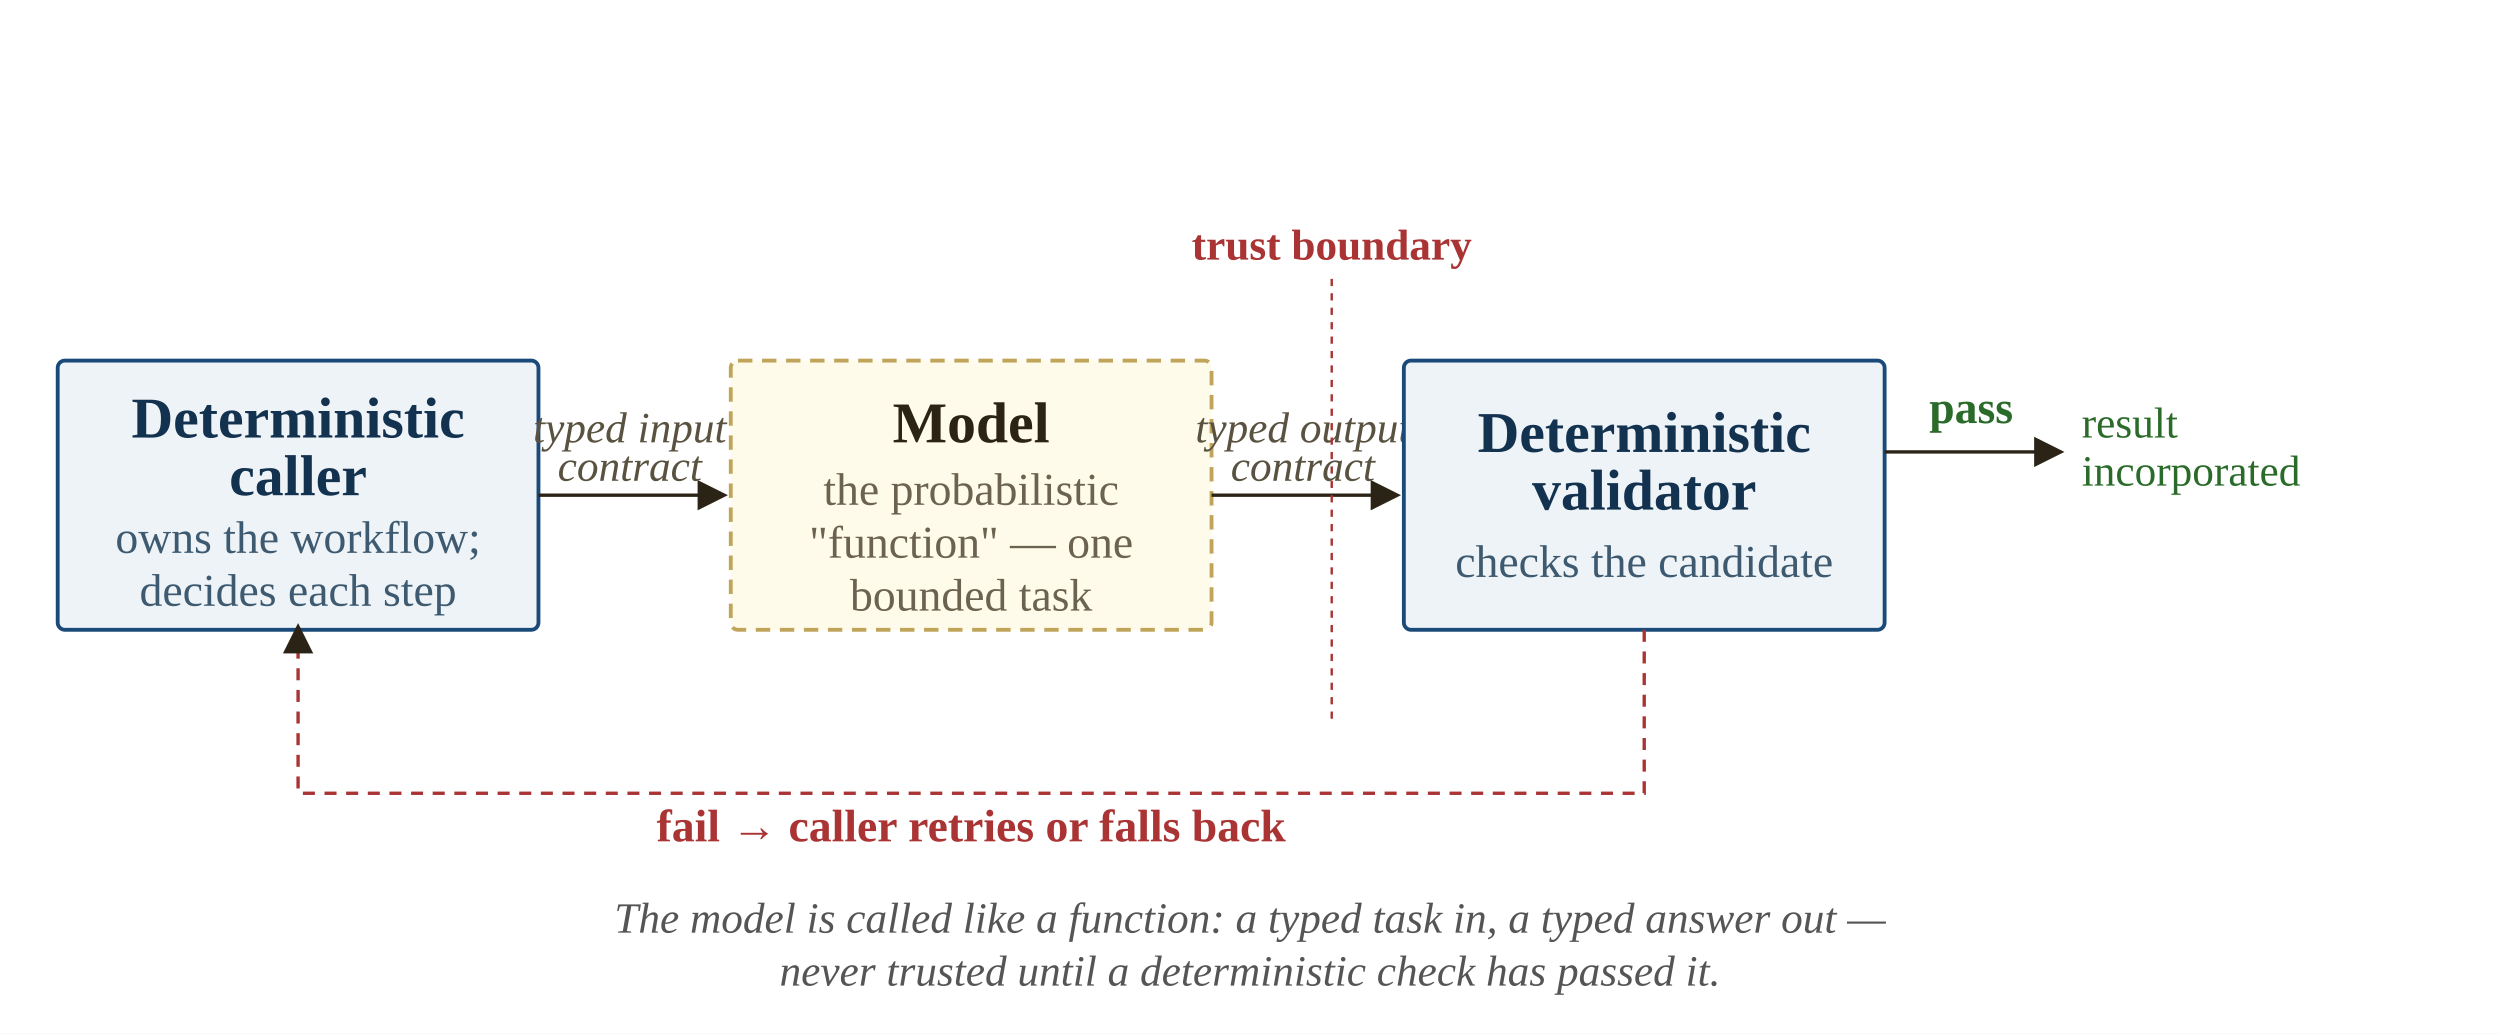
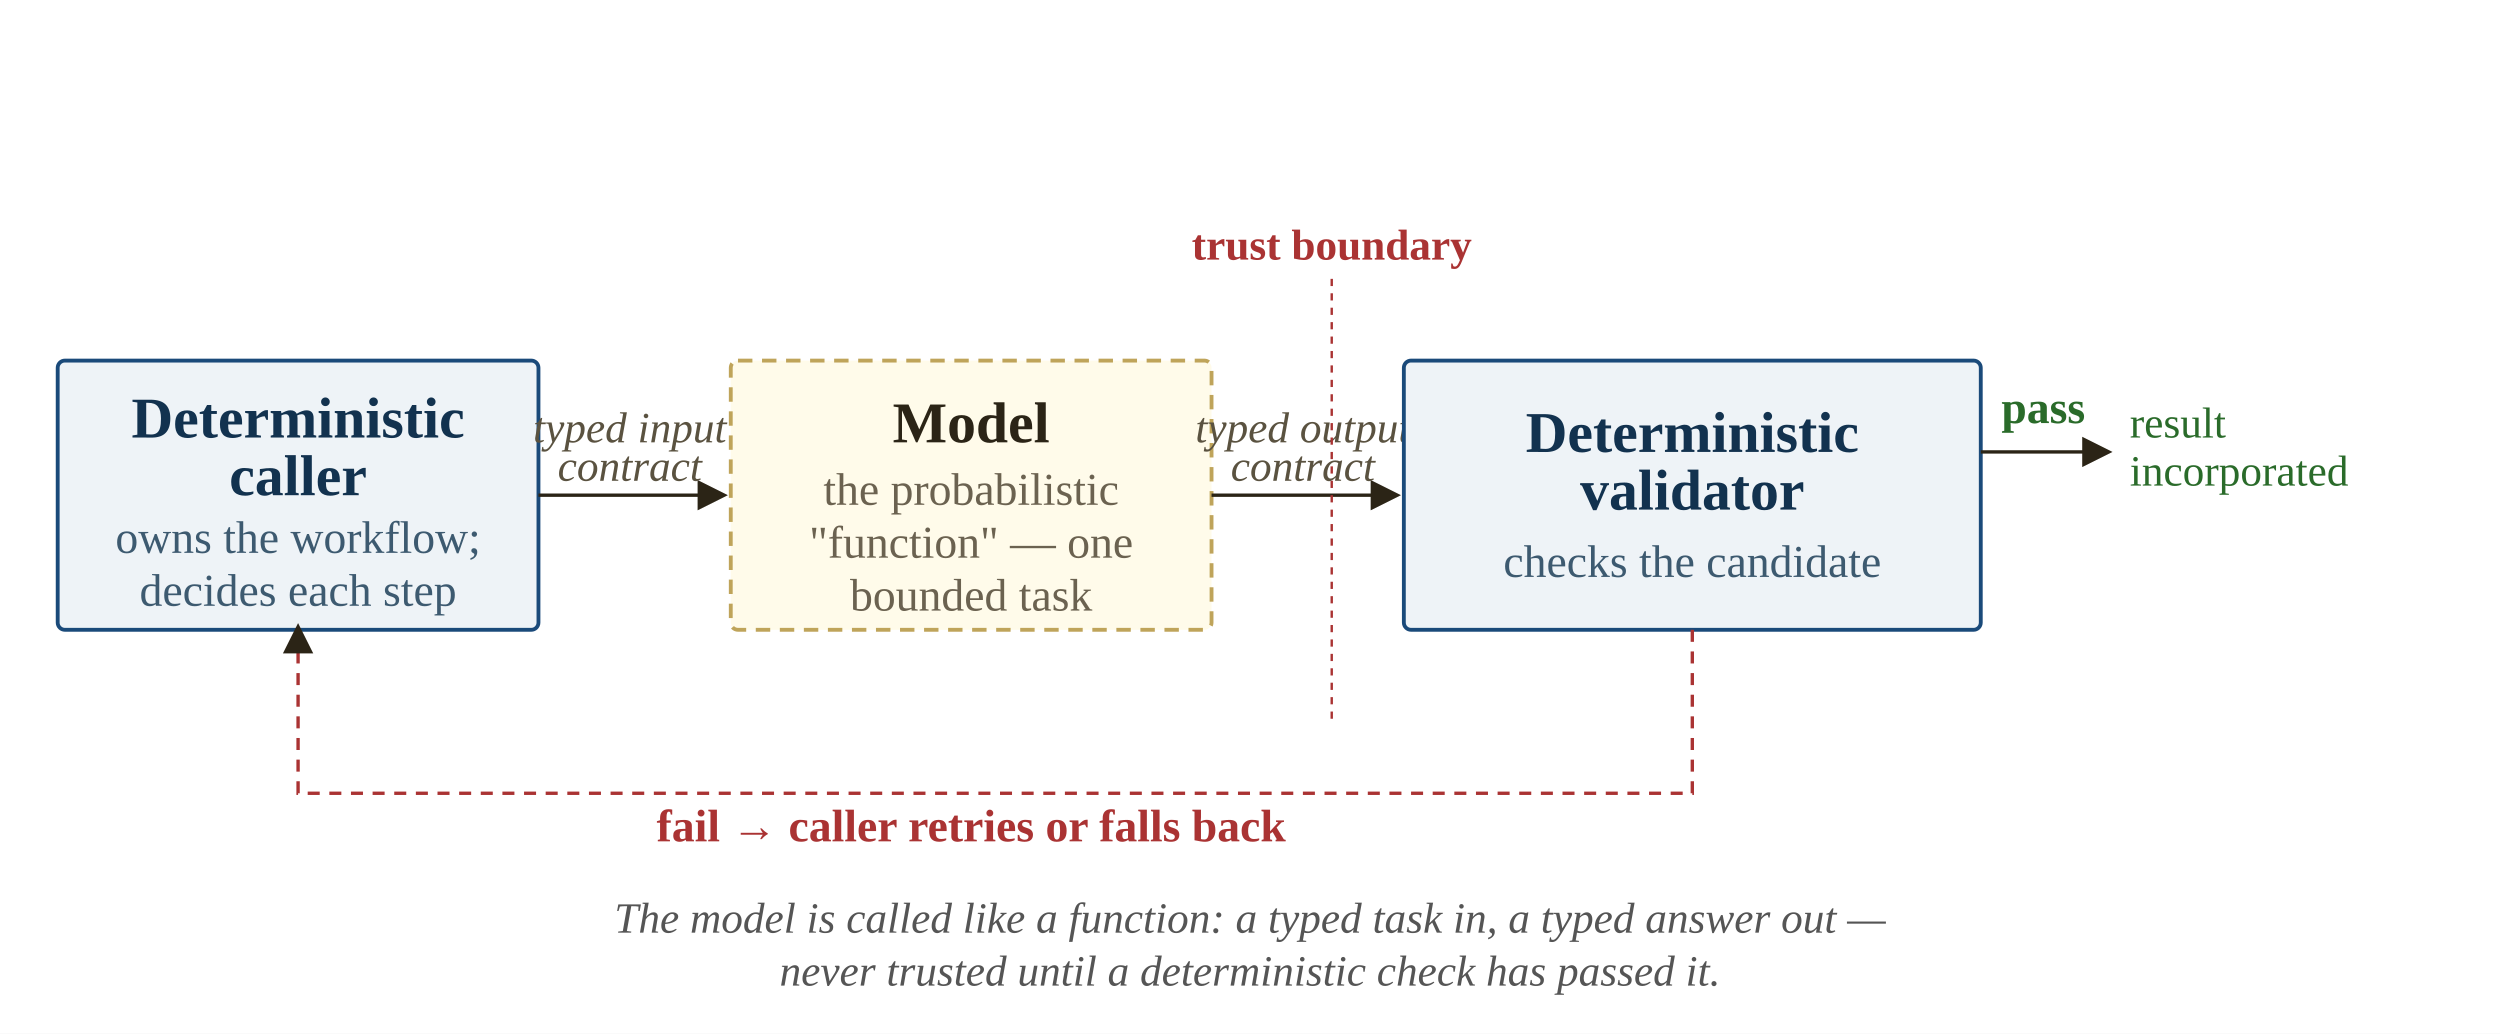
<svg xmlns="http://www.w3.org/2000/svg" viewBox="0 0 1040 430" width="1040" height="430" role="group" aria-labelledby="lfc-title lfc-desc" font-family="Georgia, 'Times New Roman', serif">
  <rect x="0" y="0" width="1040" height="430" fill="#ffffff" />
  <defs>
    <marker id="lfc-arrow" markerWidth="9" markerHeight="9" refX="7" refY="4.5" orient="auto">
      <path d="M0,0 L9,4.5 L0,9 z" fill="#2B2416" />
    </marker>
  </defs>
  <rect x="24" y="150" width="200" height="112" rx="3" fill="#eef3f7" stroke="#1a4a7a" stroke-width="1.6" />
  <text x="124" y="182" text-anchor="middle" font-size="24" font-weight="bold" fill="#12324f">Deterministic</text>
  <text x="124" y="206" text-anchor="middle" font-size="24" font-weight="bold" fill="#12324f">caller</text>
  <text x="124" y="230" text-anchor="middle" font-size="19" fill="#3d5a70">owns the workflow;</text>
  <text x="124" y="252" text-anchor="middle" font-size="19" fill="#3d5a70">decides each step</text>
  <line x1="224" y1="206" x2="300" y2="206" stroke="#2B2416" stroke-width="1.4" marker-end="url(#lfc-arrow)" />
  <text x="262" y="184" text-anchor="middle" font-size="18" font-style="italic" fill="#5a5240">typed input</text>
  <text x="262" y="200" text-anchor="middle" font-size="18" font-style="italic" fill="#5a5240">contract</text>
  <rect x="304" y="150" width="200" height="112" rx="3" fill="#FFFBEA" stroke="#BFA45A" stroke-width="1.6" stroke-dasharray="6 4" />
  <text x="404" y="184" text-anchor="middle" font-size="24" font-weight="bold" fill="#2B2416">Model</text>
  <text x="404" y="210" text-anchor="middle" font-size="19" fill="#6b6250">the probabilistic</text>
  <text x="404" y="232" text-anchor="middle" font-size="19" fill="#6b6250">"function" — one</text>
  <text x="404" y="254" text-anchor="middle" font-size="19" fill="#6b6250">bounded task</text>
  <line x1="504" y1="206" x2="580" y2="206" stroke="#2B2416" stroke-width="1.4" marker-end="url(#lfc-arrow)" />
  <text x="542" y="184" text-anchor="middle" font-size="18" font-style="italic" fill="#5a5240">typed output</text>
  <text x="542" y="200" text-anchor="middle" font-size="18" font-style="italic" fill="#5a5240">contract</text>
-   <rect x="584" y="150" width="200" height="112" rx="3" fill="#eef3f7" stroke="#1a4a7a" stroke-width="1.6" />
-   <text x="684" y="188" text-anchor="middle" font-size="24" font-weight="bold" fill="#12324f">Deterministic</text>
-   <text x="684" y="212" text-anchor="middle" font-size="24" font-weight="bold" fill="#12324f">validator</text>
-   <text x="684" y="240" text-anchor="middle" font-size="19" fill="#3d5a70">checks the candidate</text>
+   <rect x="584" y="150" width="240" height="112" rx="3" fill="#eef3f7" stroke="#1a4a7a" stroke-width="1.6" />
+   <text x="704" y="188" text-anchor="middle" font-size="24" font-weight="bold" fill="#12324f">Deterministic</text>
+   <text x="704" y="212" text-anchor="middle" font-size="24" font-weight="bold" fill="#12324f">validator</text>
+   <text x="704" y="240" text-anchor="middle" font-size="19" fill="#3d5a70">checks the candidate</text>
  <line x1="554" y1="116" x2="554" y2="300" stroke="#a33" stroke-width="1" stroke-dasharray="3 3" />
  <text x="554" y="108" text-anchor="middle" font-size="18" font-weight="bold" fill="#a33">trust boundary</text>
-   <line x1="784" y1="188" x2="856" y2="188" stroke="#2B2416" stroke-width="1.4" marker-end="url(#lfc-arrow)" />
-   <text x="820" y="176" text-anchor="middle" font-size="19" font-weight="bold" fill="#2a6b2a">pass</text>
-   <text x="866" y="182" text-anchor="start" font-size="18" fill="#2a6b2a">result</text>
-   <text x="866" y="202" text-anchor="start" font-size="18" fill="#2a6b2a">incorporated</text>
-   <path d="M684,262 L684,330 L124,330 L124,262" fill="none" stroke="#a33" stroke-width="1.4" stroke-dasharray="5 4" marker-end="url(#lfc-arrow)" />
+   <line x1="824" y1="188" x2="876" y2="188" stroke="#2B2416" stroke-width="1.4" marker-end="url(#lfc-arrow)" />
+   <text x="850" y="176" text-anchor="middle" font-size="19" font-weight="bold" fill="#2a6b2a">pass</text>
+   <text x="886" y="182" text-anchor="start" font-size="18" fill="#2a6b2a">result</text>
+   <text x="886" y="202" text-anchor="start" font-size="18" fill="#2a6b2a">incorporated</text>
+   <path d="M704,262 L704,330 L124,330 L124,262" fill="none" stroke="#a33" stroke-width="1.4" stroke-dasharray="5 4" marker-end="url(#lfc-arrow)" />
  <text x="404" y="350" text-anchor="middle" font-size="19" font-weight="bold" fill="#a33">fail → caller retries or falls back</text>
  <text x="520" y="388" text-anchor="middle" font-size="18" font-style="italic" fill="#555">The model is called like a function: a typed task in, a typed answer out —</text>
  <text x="520" y="410" text-anchor="middle" font-size="18" font-style="italic" fill="#555">never trusted until a deterministic check has passed it.</text>
</svg>
